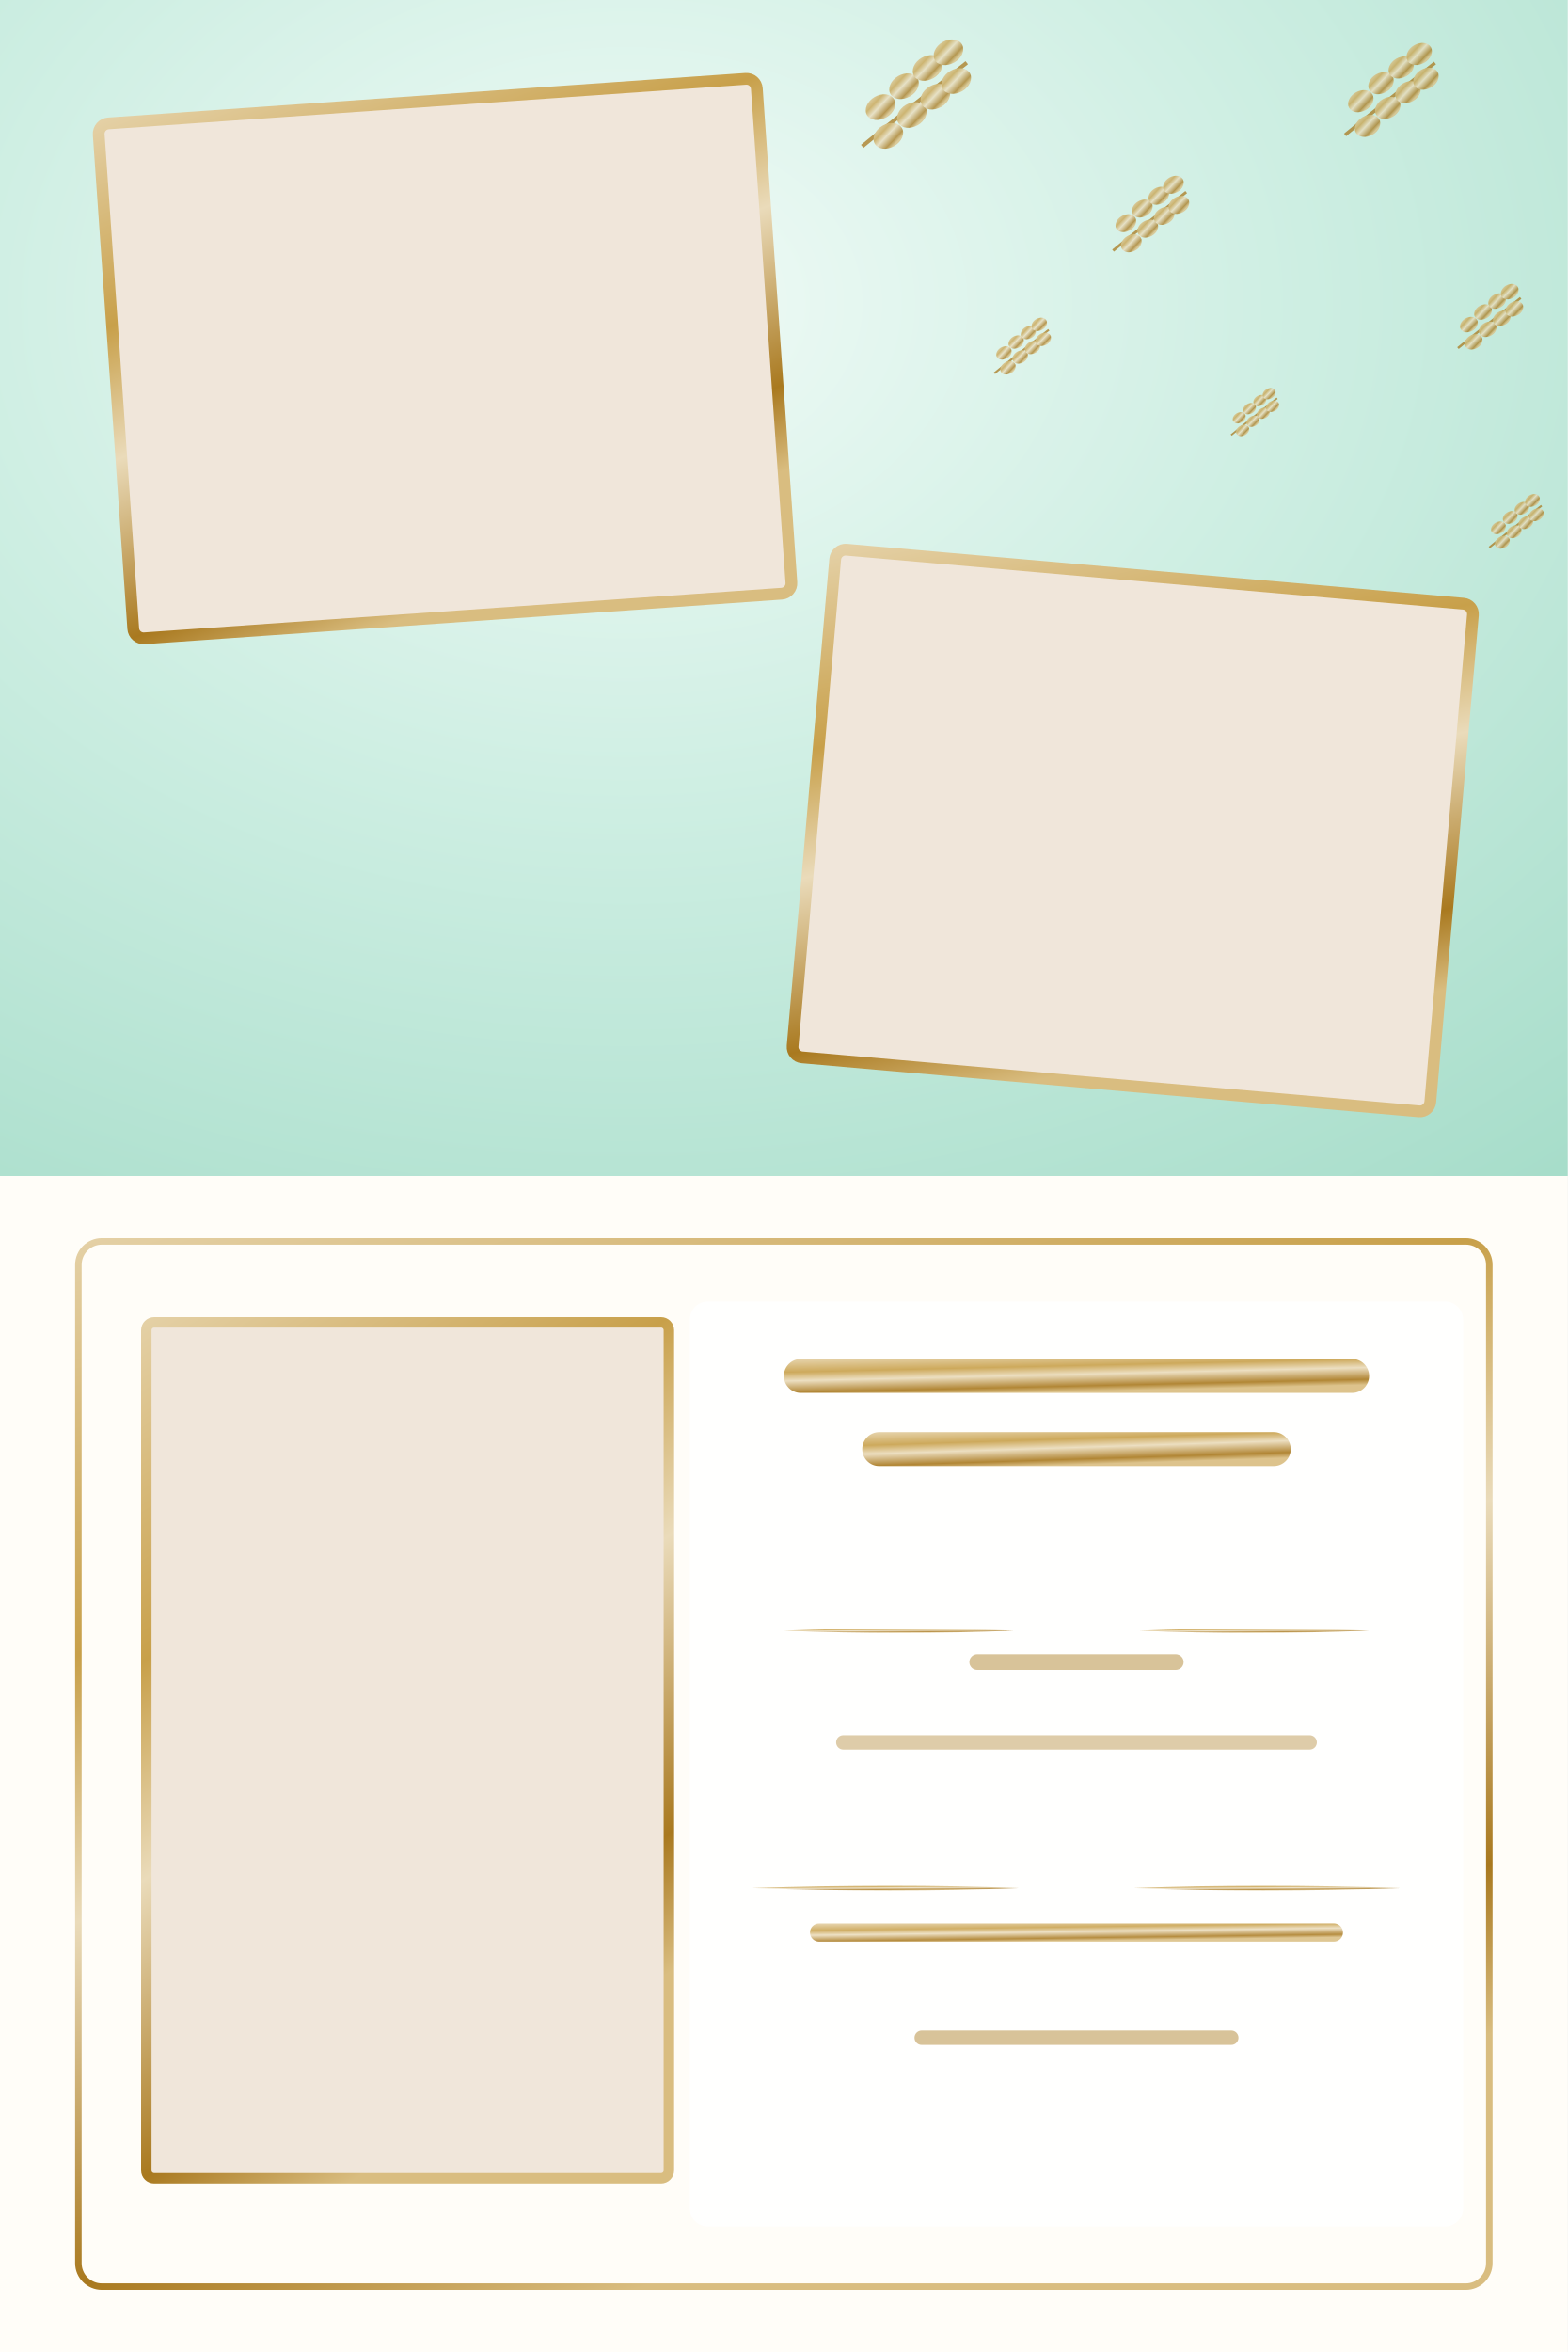
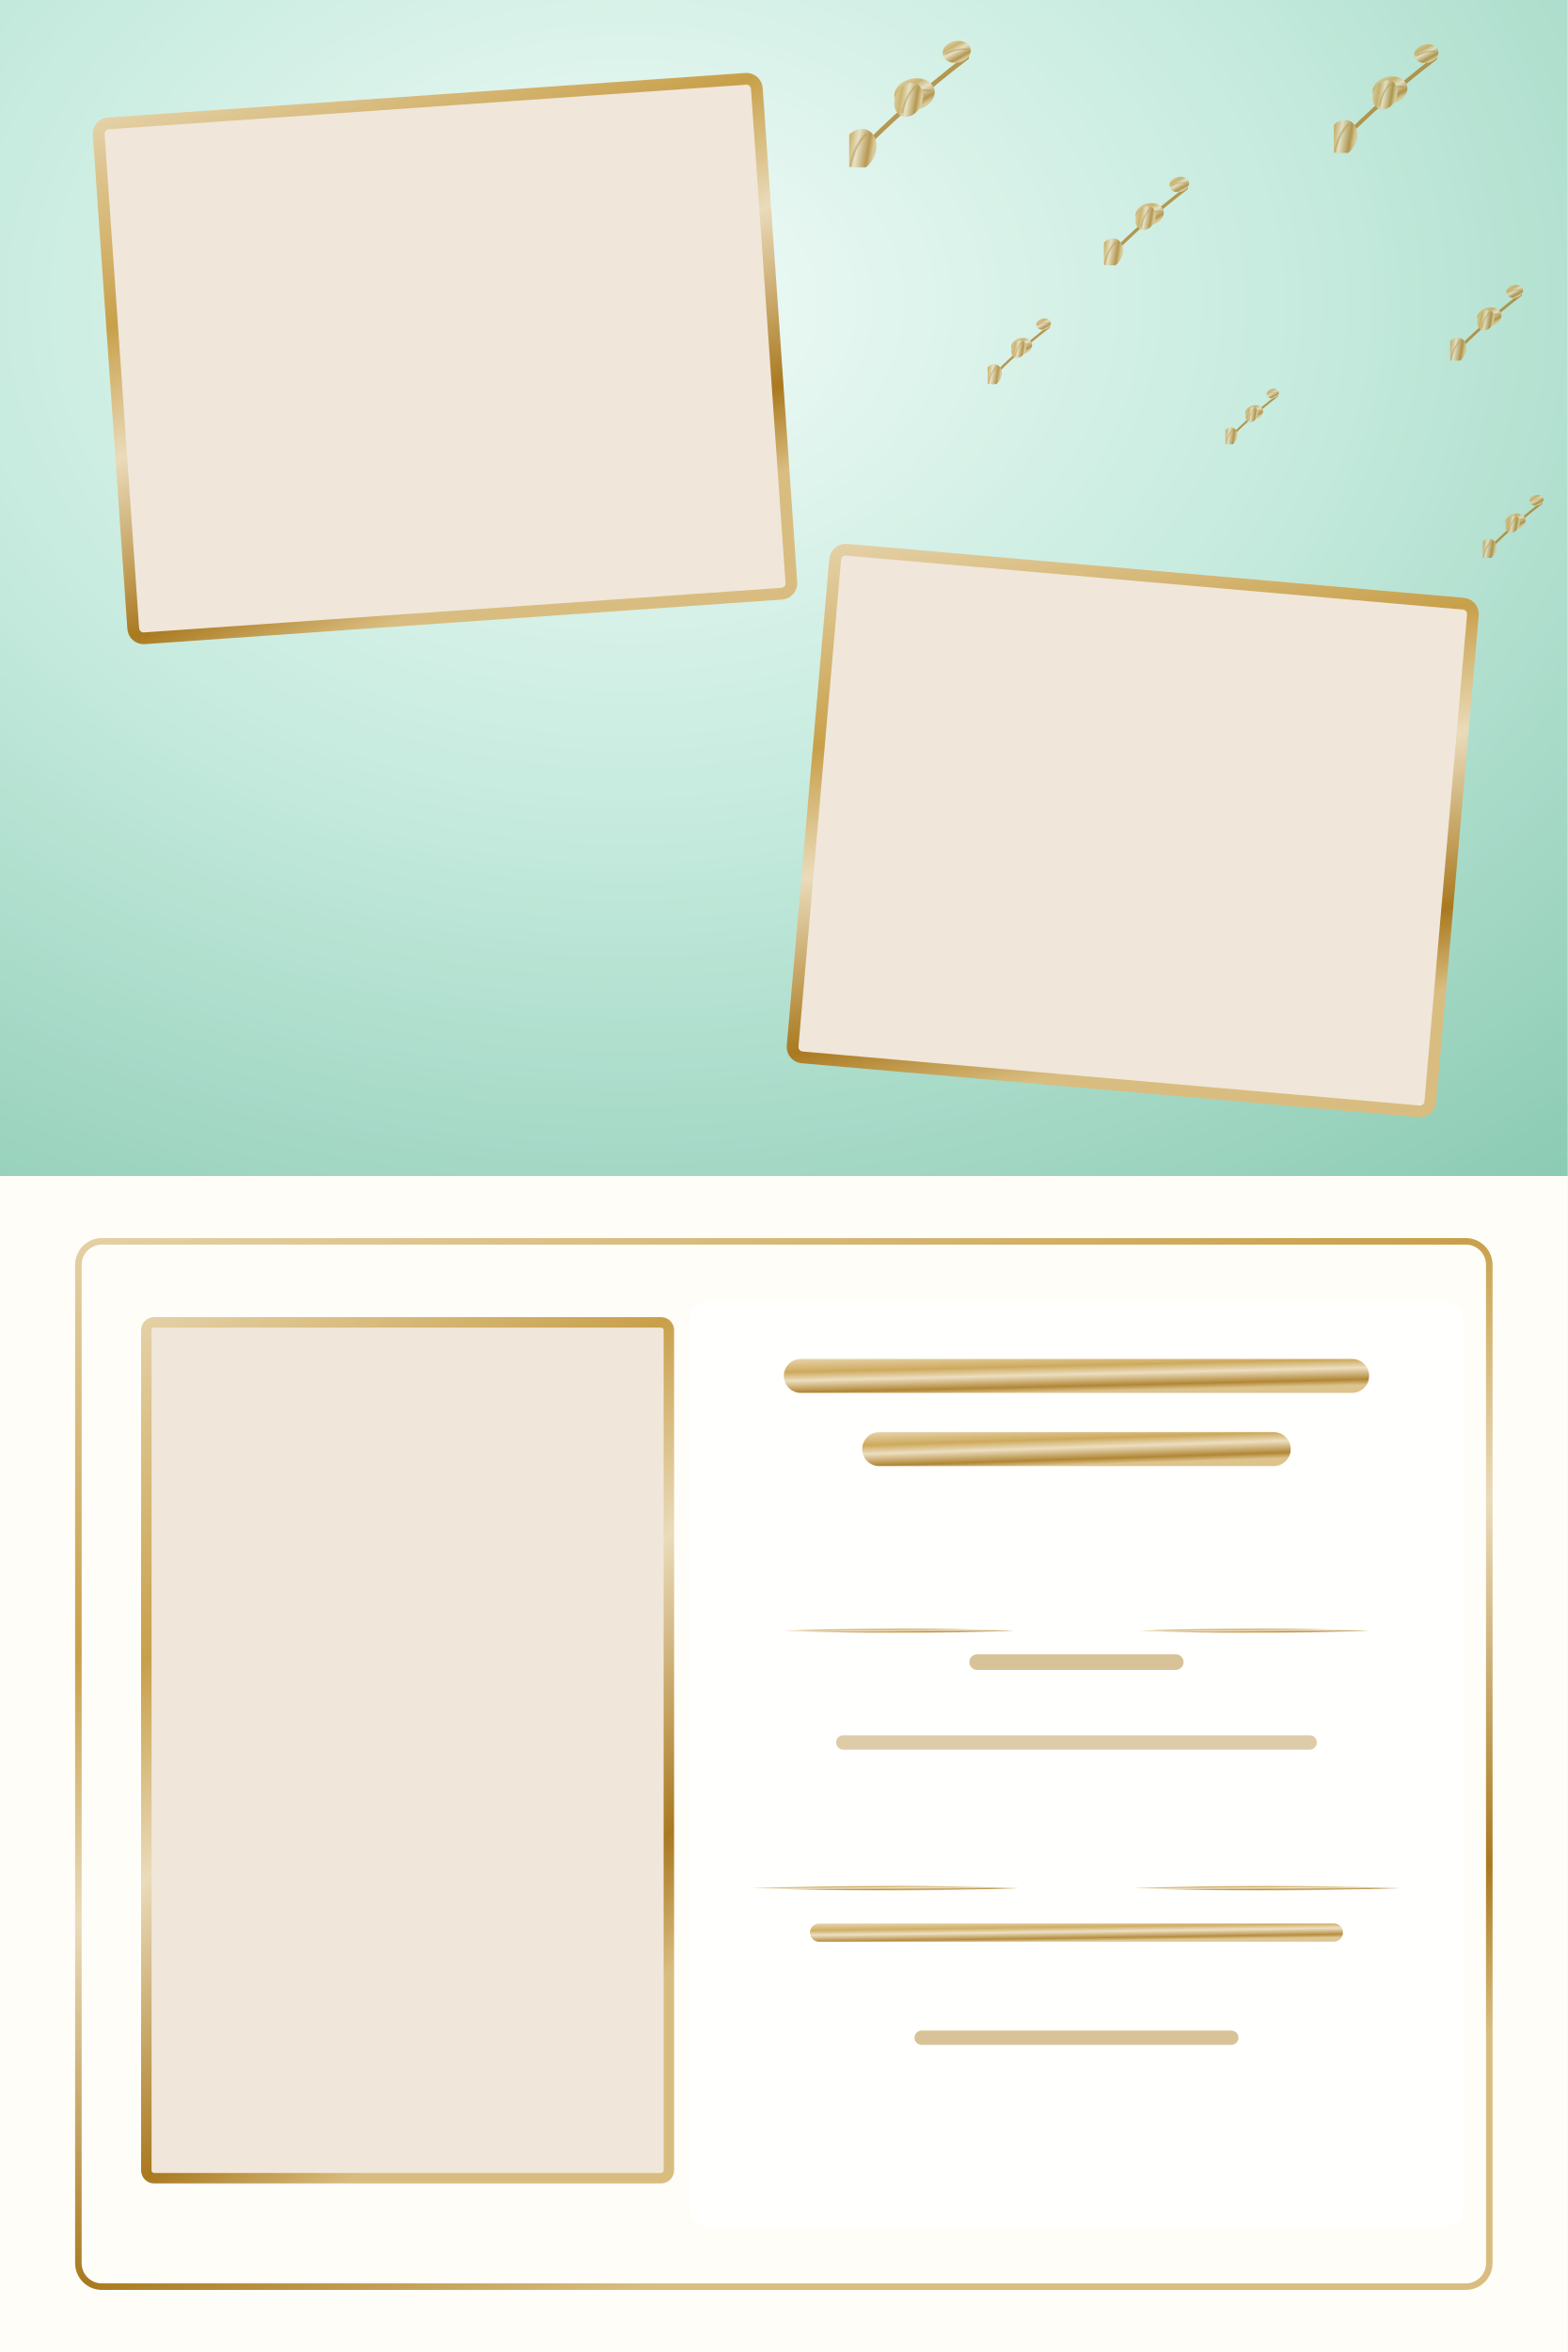
<svg xmlns="http://www.w3.org/2000/svg" viewBox="0 0 1200 1800" width="400" height="600">
  <defs>
    <radialGradient id="tb" cx="40%" cy="26%" r="94%">
      <stop offset="0%" stop-color="#f1fbf7" />
-       <stop offset="46%" stop-color="#cdeee2" />
-       <stop offset="100%" stop-color="#a7ddca" />
+       <stop offset="46%" stop-color="#c6ebde" />
+       <stop offset="100%" stop-color="#8ccbb4" />
    </radialGradient>
    <linearGradient id="g" x1="0" y1="0" x2="0.4" y2="1">
      <stop offset="0%" stop-color="#e4d0a5" />
      <stop offset="34%" stop-color="#c8a04a" />
      <stop offset="56%" stop-color="#eadbba" />
      <stop offset="86%" stop-color="#a9791f" />
      <stop offset="100%" stop-color="#d9bd80" />
    </linearGradient>
    <symbol id="mo" viewBox="-50 -50 100 100">
-       <path d="M-40,34 C-16,14 10,-6 40,-30" fill="none" stroke="currentColor" stroke-width="3" />
-       <ellipse cx="-26" cy="4" rx="12" ry="9" transform="rotate(-30 -26 4)" />
-       <ellipse cx="-20" cy="26" rx="12" ry="9" transform="rotate(-30 -20 26)" />
-       <ellipse cx="-8" cy="-12" rx="12" ry="9" transform="rotate(-30 -8 -12)" />
-       <ellipse cx="-2" cy="10" rx="12" ry="9" transform="rotate(-30 -2 10)" />
-       <ellipse cx="10" cy="-26" rx="12" ry="9" transform="rotate(-30 10 -26)" />
-       <ellipse cx="16" cy="-4" rx="12" ry="9" transform="rotate(-30 16 -4)" />
-       <ellipse cx="26" cy="-38" rx="12" ry="9" transform="rotate(-30 26 -38)" />
-       <ellipse cx="32" cy="-16" rx="12" ry="9" transform="rotate(-30 32 -16)" />
+       <path d="M-42,38 C-20,16 6,-8 40,-34" fill="none" stroke="currentColor" stroke-width="3.5" stroke-linecap="round" />
+       <g transform="translate(-43,37) rotate(-64) scale(1)">
+         <ellipse cx="0" cy="0" rx="17" ry="13" />
+         <path d="M-14,0 C-5,-3 6,-3 14,0" fill="none" stroke="currentColor" stroke-width="1.8" opacity="0.5" />
+       </g>
+       <g transform="translate(-0.04,-5.96) rotate(-12) scale(0.92)">
+         <ellipse cx="0" cy="0" rx="17" ry="13" />
+         <path d="M-14,0 C-5,-3 6,-3 14,0" fill="none" stroke="currentColor" stroke-width="1.8" opacity="0.5" />
+       </g>
+       <g transform="translate(-4.4,-1.6) rotate(-64) scale(0.8)">
+         <ellipse cx="0" cy="0" rx="17" ry="13" />
+         <path d="M-14,0 C-5,-3 6,-3 14,0" fill="none" stroke="currentColor" stroke-width="1.8" opacity="0.5" />
+       </g>
+       <g transform="translate(32.32,-38.32) rotate(-12) scale(0.64)">
+         <ellipse cx="0" cy="0" rx="17" ry="13" />
+         <path d="M-14,0 C-5,-3 6,-3 14,0" fill="none" stroke="currentColor" stroke-width="1.8" opacity="0.5" />
+       </g>
    </symbol>
  </defs>
  <rect x="0" y="0" width="1200" height="900" fill="url(#tb)" />
  <g fill="url(#g)" color="#a9791f" opacity="0.75">
    <use href="#mo" x="-50" y="-50" width="100" height="100" transform="translate(700,78) scale(1)" />
    <use href="#mo" x="-50" y="-50" width="100" height="100" transform="translate(880,168) scale(0.7)" />
    <use href="#mo" x="-50" y="-50" width="100" height="100" transform="translate(1064,74) scale(0.86)" />
    <use href="#mo" x="-50" y="-50" width="100" height="100" transform="translate(1140,246) scale(0.6)" />
    <use href="#mo" x="-50" y="-50" width="100" height="100" transform="translate(782,268) scale(0.52)" />
    <use href="#mo" x="-50" y="-50" width="100" height="100" transform="translate(960,318) scale(0.44)" />
    <use href="#mo" x="-50" y="-50" width="100" height="100" transform="translate(1160,402) scale(0.5)" />
  </g>
  <g transform="translate(75,95) rotate(-4)">
    <rect width="505" height="395" rx="8" fill="#f0e6da" />
    <rect width="505" height="395" rx="8" fill="none" stroke="url(#g)" stroke-width="9" />
  </g>
  <g transform="translate(640,420) rotate(5)">
    <rect width="490" height="390" rx="8" fill="#f0e6da" />
    <rect width="490" height="390" rx="8" fill="none" stroke="url(#g)" stroke-width="9" />
  </g>
  <rect x="0" y="900" width="1200" height="900" fill="#fffdf8" />
  <g transform="translate(0,900)">
    <rect x="60" y="50" width="1080" height="800" rx="18" fill="#fffdf8" />
    <rect x="60" y="50" width="1080" height="800" rx="18" fill="none" stroke="url(#g)" stroke-width="5" />
    <rect x="528" y="96" width="592" height="708" rx="14" fill="#ffffff" opacity="0.92" />
    <rect x="112" y="112" width="400" height="655" rx="6" fill="#f0e6da" />
    <rect x="112" y="112" width="400" height="655" rx="6" fill="none" stroke="url(#g)" stroke-width="8" />
    <rect x="600" y="140" width="448" height="26" rx="13" fill="url(#g)" opacity="0.9" />
    <rect x="660" y="196" width="328" height="26" rx="13" fill="url(#g)" opacity="0.9" />
    <path d="M600,348 Q690,344.6 776,348 Q690,351.4 600,348 Z" fill="url(#g)" opacity="0.8" />
    <path d="M1048,348 Q958,344.6 872,348 Q958,351.4 1048,348 Z" fill="url(#g)" opacity="0.8" />
    <rect x="742" y="366" width="164" height="12" rx="6" fill="#a9791f" opacity="0.45" />
    <rect x="640" y="428" width="368" height="11" rx="5.5" fill="#a9791f" opacity="0.38" />
    <path d="M576,545 Q684,541.4 780,545 Q684,548.6 576,545 Z" fill="url(#g)" opacity="0.8" />
    <path d="M1072,545 Q964,541.4 868,545 Q964,548.6 1072,545 Z" fill="url(#g)" opacity="0.8" />
    <rect x="620" y="572" width="408" height="14" rx="7" fill="url(#g)" opacity="0.85" />
    <rect x="700" y="654" width="248" height="11" rx="5.5" fill="#a9791f" opacity="0.45" />
  </g>
</svg>
